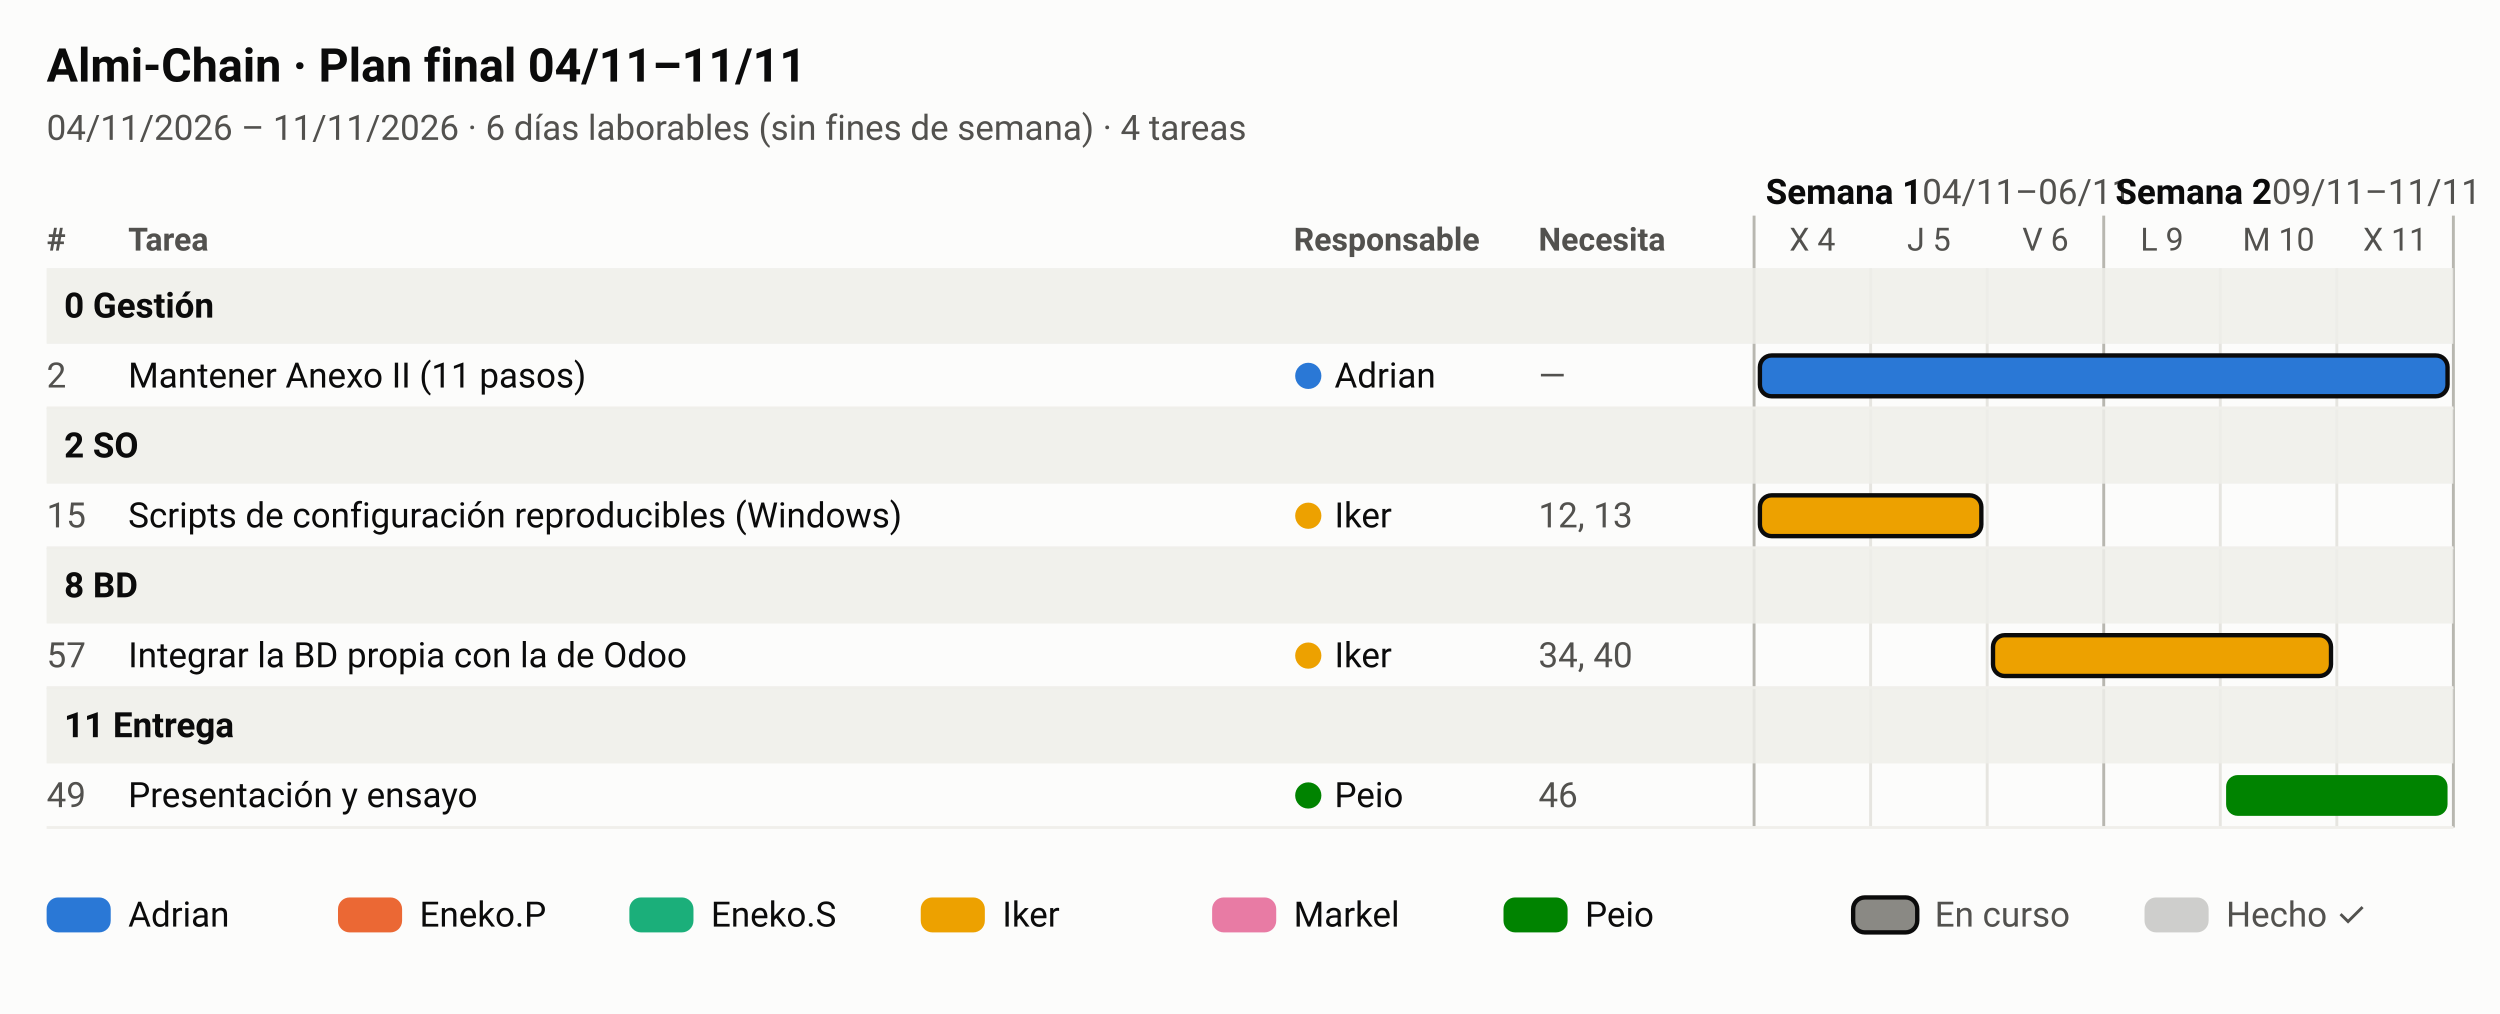
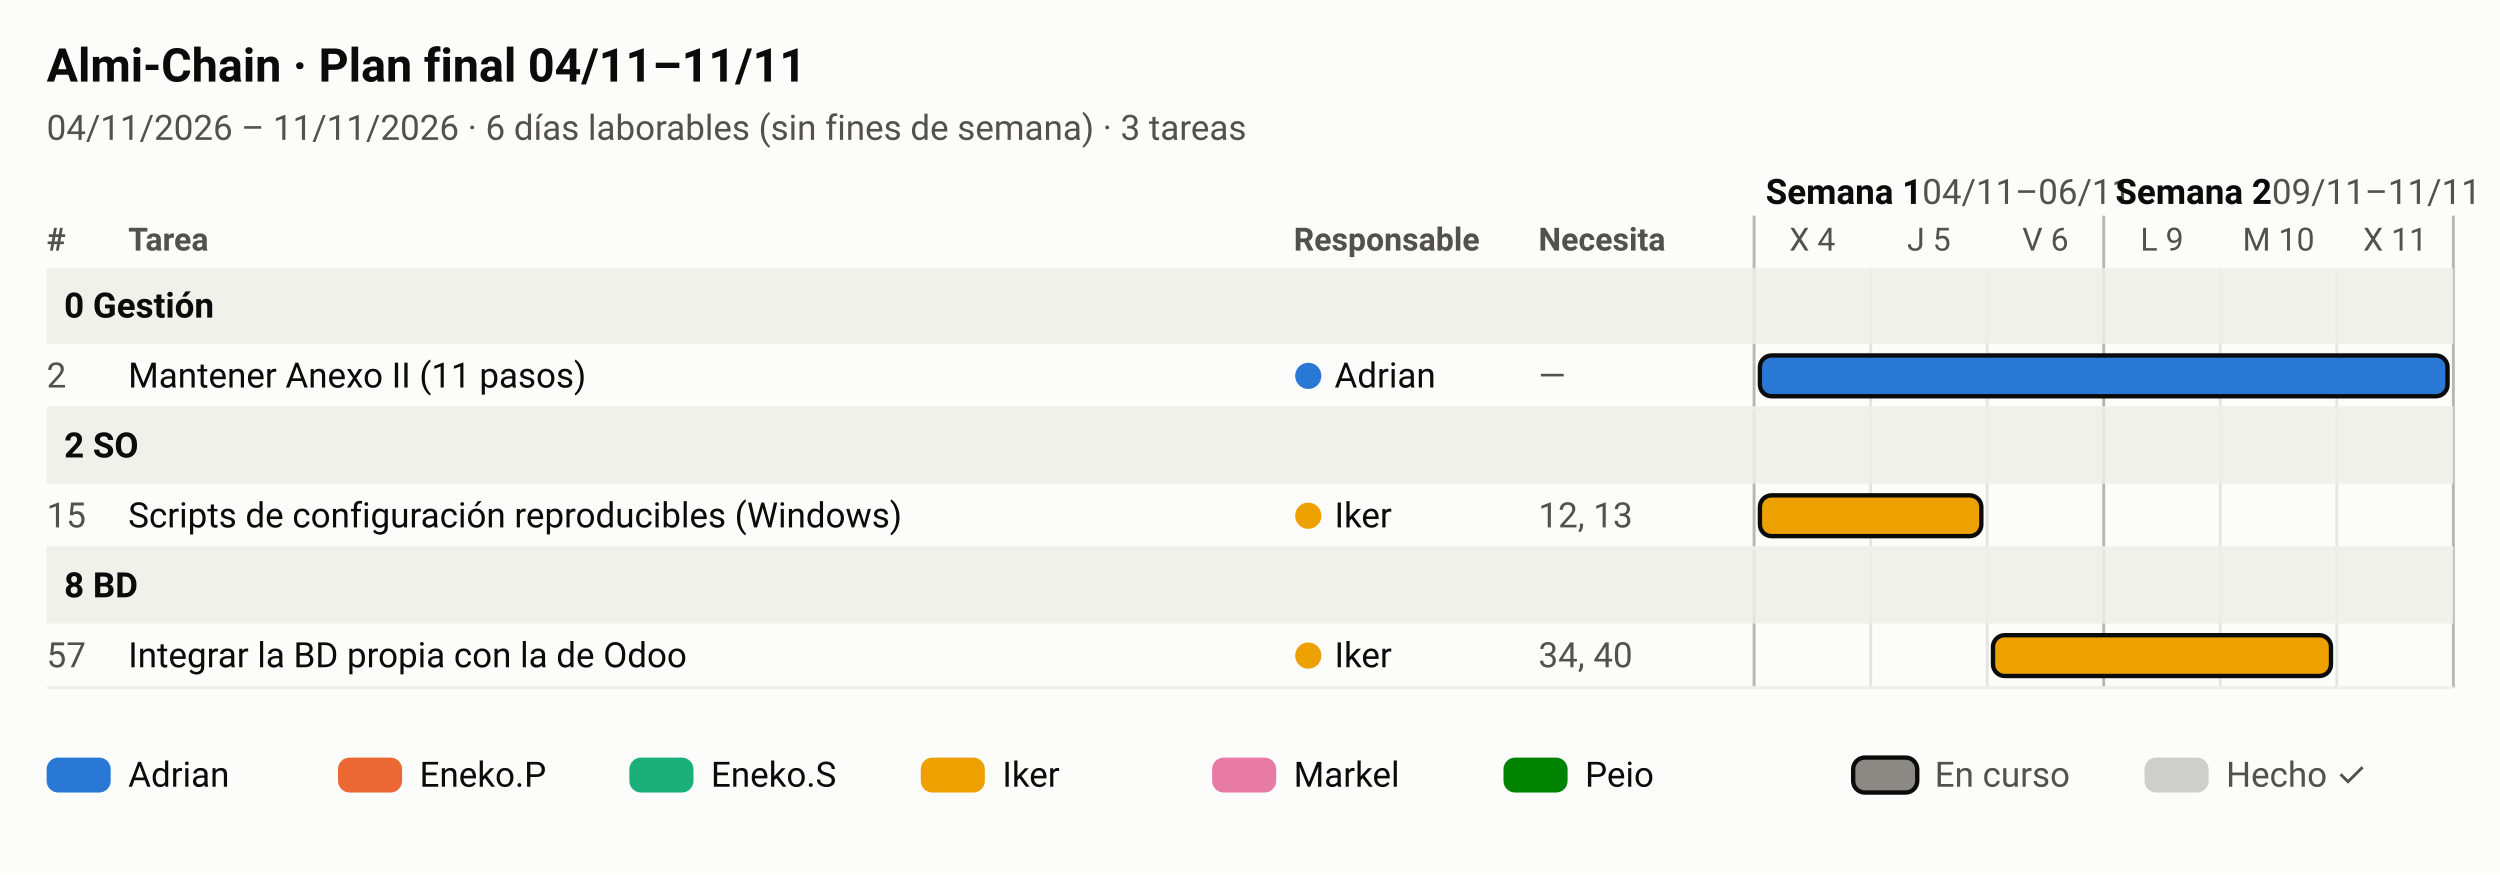
- <svg xmlns="http://www.w3.org/2000/svg" width="858" height="348" viewBox="0 0 858 348" font-family="system-ui, -apple-system, Segoe UI, Roboto, sans-serif" font-size="12">
+ <svg xmlns="http://www.w3.org/2000/svg" width="858" height="300" viewBox="0 0 858 300" font-family="system-ui, -apple-system, Segoe UI, Roboto, sans-serif" font-size="12">
  <style>.t{fill:#0b0b0b}.s{fill:#52514e}.m{fill:#8a8984}.b{font-weight:600}</style>
-   <rect width="858" height="348" fill="#fcfcfb" />
+   <rect width="858" height="300" fill="#fcfcfb" />
  <text x="16" y="28" class="t b" font-size="16">Almi-Chain · Plan final 04/11–11/11</text>
-   <text x="16" y="48" class="s">04/11/2026 – 11/11/2026 · 6 días laborables (sin fines de semana) · 4 tareas</text>
+   <text x="16" y="48" class="s">04/11/2026 – 11/11/2026 · 6 días laborables (sin fines de semana) · 3 tareas</text>
  <text x="606" y="70" class="t b">Semana 1<tspan class="s" font-weight="400"> 04/11–06/11</tspan>
  </text>
  <text x="726" y="70" class="t b">Semana 2<tspan class="s" font-weight="400"> 09/11–11/11</tspan>
  </text>
  <text x="622.0" y="86" text-anchor="middle" class="s" font-size="11">X 4</text>
  <text x="662.0" y="86" text-anchor="middle" class="s" font-size="11">J 5</text>
  <text x="702.0" y="86" text-anchor="middle" class="s" font-size="11">V 6</text>
  <text x="742.0" y="86" text-anchor="middle" class="s" font-size="11">L 9</text>
  <text x="782.0" y="86" text-anchor="middle" class="s" font-size="11">M 10</text>
  <text x="822.0" y="86" text-anchor="middle" class="s" font-size="11">X 11</text>
  <text x="16" y="86" class="s b" font-size="11">#</text>
  <text x="44" y="86" class="s b" font-size="11">Tarea</text>
  <text x="444" y="86" class="s b" font-size="11">Responsable</text>
  <text x="528" y="86" class="s b" font-size="11">Necesita</text>
-   <line x1="602" y1="74" x2="602" y2="284" stroke="#b8b7b0" stroke-width="1" />
-   <line x1="642" y1="92" x2="642" y2="284" stroke="#e6e5e0" stroke-width="1" />
-   <line x1="682" y1="92" x2="682" y2="284" stroke="#e6e5e0" stroke-width="1" />
-   <line x1="722" y1="74" x2="722" y2="284" stroke="#b8b7b0" stroke-width="1" />
-   <line x1="762" y1="92" x2="762" y2="284" stroke="#e6e5e0" stroke-width="1" />
-   <line x1="802" y1="92" x2="802" y2="284" stroke="#e6e5e0" stroke-width="1" />
-   <line x1="842" y1="74" x2="842" y2="284" stroke="#b8b7b0" stroke-width="1" />
+   <line x1="602" y1="74" x2="602" y2="236" stroke="#b8b7b0" stroke-width="1" />
+   <line x1="642" y1="92" x2="642" y2="236" stroke="#e6e5e0" stroke-width="1" />
+   <line x1="682" y1="92" x2="682" y2="236" stroke="#e6e5e0" stroke-width="1" />
+   <line x1="722" y1="74" x2="722" y2="236" stroke="#b8b7b0" stroke-width="1" />
+   <line x1="762" y1="92" x2="762" y2="236" stroke="#e6e5e0" stroke-width="1" />
+   <line x1="802" y1="92" x2="802" y2="236" stroke="#e6e5e0" stroke-width="1" />
+   <line x1="842" y1="74" x2="842" y2="236" stroke="#b8b7b0" stroke-width="1" />
  <rect x="16" y="92" width="826" height="26" fill="#efeeea" fill-opacity="0.85" />
  <text x="22" y="109" class="t b">0 Gestión</text>
  <line x1="16" y1="140" x2="842" y2="140" stroke="#f0efeb" />
  <text x="16" y="133.0" class="s">2</text>
  <text x="44" y="133.0" class="t">Mantener Anexo II (11 pasos)</text>
  <circle cx="449" cy="129.0" r="4.5" fill="#2a78d6" />
  <text x="458" y="133.0" class="t">Adrian</text>
  <text x="528" y="133.0" class="s">—</text>
  <rect x="604" y="122" width="236" height="14" rx="4" fill="#2a78d6" stroke="#0b0b0b" stroke-width="1.5" />
  <rect x="16" y="140" width="826" height="26" fill="#efeeea" fill-opacity="0.85" />
  <text x="22" y="157" class="t b">2 SO</text>
  <line x1="16" y1="188" x2="842" y2="188" stroke="#f0efeb" />
  <text x="16" y="181.0" class="s">15</text>
  <text x="44" y="181.0" class="t">Scripts de configuración reproducibles (Windows)</text>
  <circle cx="449" cy="177.0" r="4.5" fill="#eda100" />
  <text x="458" y="181.0" class="t">Iker</text>
  <text x="528" y="181.0" class="s">12, 13</text>
  <rect x="604" y="170" width="76" height="14" rx="4" fill="#eda100" stroke="#0b0b0b" stroke-width="1.5" />
  <rect x="16" y="188" width="826" height="26" fill="#efeeea" fill-opacity="0.85" />
  <text x="22" y="205" class="t b">8 BD</text>
  <line x1="16" y1="236" x2="842" y2="236" stroke="#f0efeb" />
  <text x="16" y="229.0" class="s">57</text>
  <text x="44" y="229.0" class="t">Integrar la BD propia con la de Odoo</text>
  <circle cx="449" cy="225.0" r="4.5" fill="#eda100" />
  <text x="458" y="229.0" class="t">Iker</text>
  <text x="528" y="229.0" class="s">34, 40</text>
  <rect x="684" y="218" width="116" height="14" rx="4" fill="#eda100" stroke="#0b0b0b" stroke-width="1.5" />
-   <rect x="16" y="236" width="826" height="26" fill="#efeeea" fill-opacity="0.85" />
-   <text x="22" y="253" class="t b">11 Entrega</text>
-   <line x1="16" y1="284" x2="842" y2="284" stroke="#f0efeb" />
-   <text x="16" y="277.0" class="s">49</text>
-   <text x="44" y="277.0" class="t">Presentación y ensayo</text>
-   <circle cx="449" cy="273.0" r="4.5" fill="#008300" />
-   <text x="458" y="277.0" class="t">Peio</text>
-   <text x="528" y="277.0" class="s">46</text>
-   <rect x="764" y="266" width="76" height="14" rx="4" fill="#008300" />
-   <rect x="16" y="308" width="22" height="12" rx="4" fill="#2a78d6" />
-   <text x="44" y="318" class="t">Adrian</text>
-   <rect x="116" y="308" width="22" height="12" rx="4" fill="#eb6834" />
-   <text x="144" y="318" class="t">Eneko.P</text>
-   <rect x="216" y="308" width="22" height="12" rx="4" fill="#1baf7a" />
-   <text x="244" y="318" class="t">Eneko.S</text>
-   <rect x="316" y="308" width="22" height="12" rx="4" fill="#eda100" />
-   <text x="344" y="318" class="t">Iker</text>
-   <rect x="416" y="308" width="22" height="12" rx="4" fill="#e87ba4" />
-   <text x="444" y="318" class="t">Markel</text>
-   <rect x="516" y="308" width="22" height="12" rx="4" fill="#008300" />
-   <text x="544" y="318" class="t">Peio</text>
-   <rect x="636" y="308" width="22" height="12" rx="4" fill="#8a8984" stroke="#0b0b0b" stroke-width="1.5" />
-   <text x="664" y="318" class="s">En curso</text>
-   <rect x="736" y="308" width="22" height="12" rx="4" fill="#8a8984" fill-opacity="0.4" />
-   <text x="764" y="318" class="s">Hecho ✓</text>
+   <rect x="16" y="260" width="22" height="12" rx="4" fill="#2a78d6" />
+   <text x="44" y="270" class="t">Adrian</text>
+   <rect x="116" y="260" width="22" height="12" rx="4" fill="#eb6834" />
+   <text x="144" y="270" class="t">Eneko.P</text>
+   <rect x="216" y="260" width="22" height="12" rx="4" fill="#1baf7a" />
+   <text x="244" y="270" class="t">Eneko.S</text>
+   <rect x="316" y="260" width="22" height="12" rx="4" fill="#eda100" />
+   <text x="344" y="270" class="t">Iker</text>
+   <rect x="416" y="260" width="22" height="12" rx="4" fill="#e87ba4" />
+   <text x="444" y="270" class="t">Markel</text>
+   <rect x="516" y="260" width="22" height="12" rx="4" fill="#008300" />
+   <text x="544" y="270" class="t">Peio</text>
+   <rect x="636" y="260" width="22" height="12" rx="4" fill="#8a8984" stroke="#0b0b0b" stroke-width="1.5" />
+   <text x="664" y="270" class="s">En curso</text>
+   <rect x="736" y="260" width="22" height="12" rx="4" fill="#8a8984" fill-opacity="0.4" />
+   <text x="764" y="270" class="s">Hecho ✓</text>
</svg>
